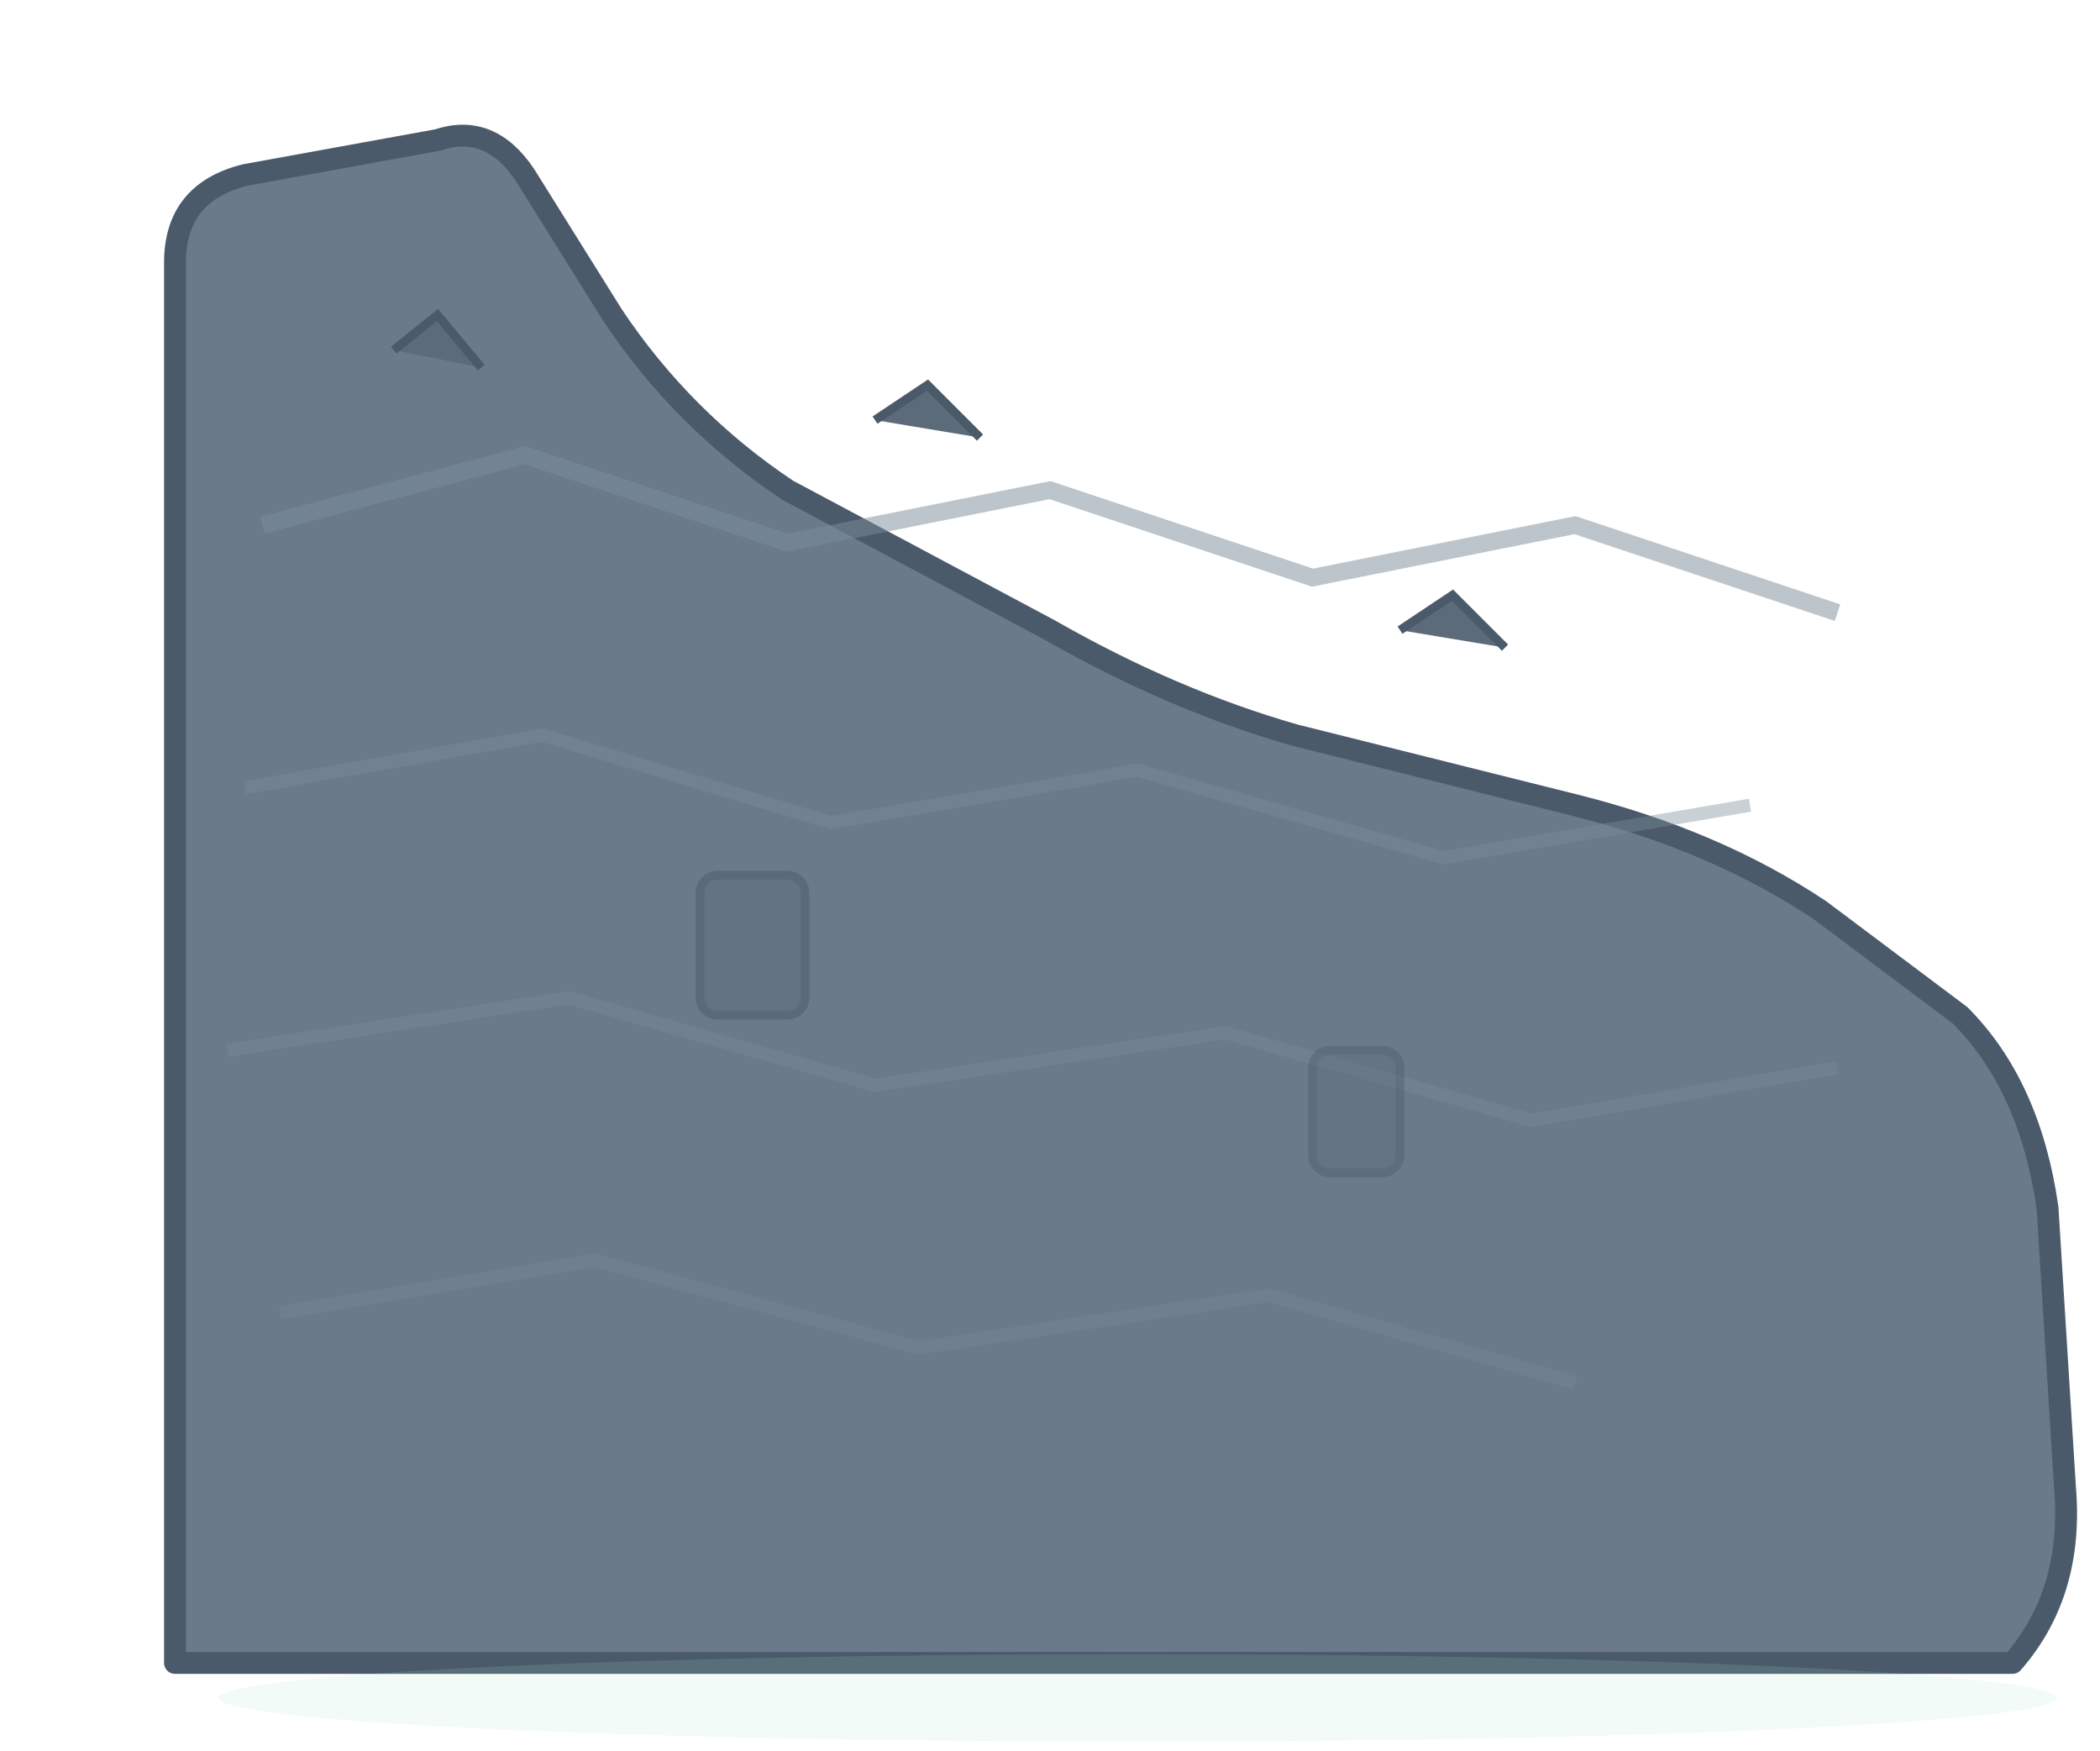
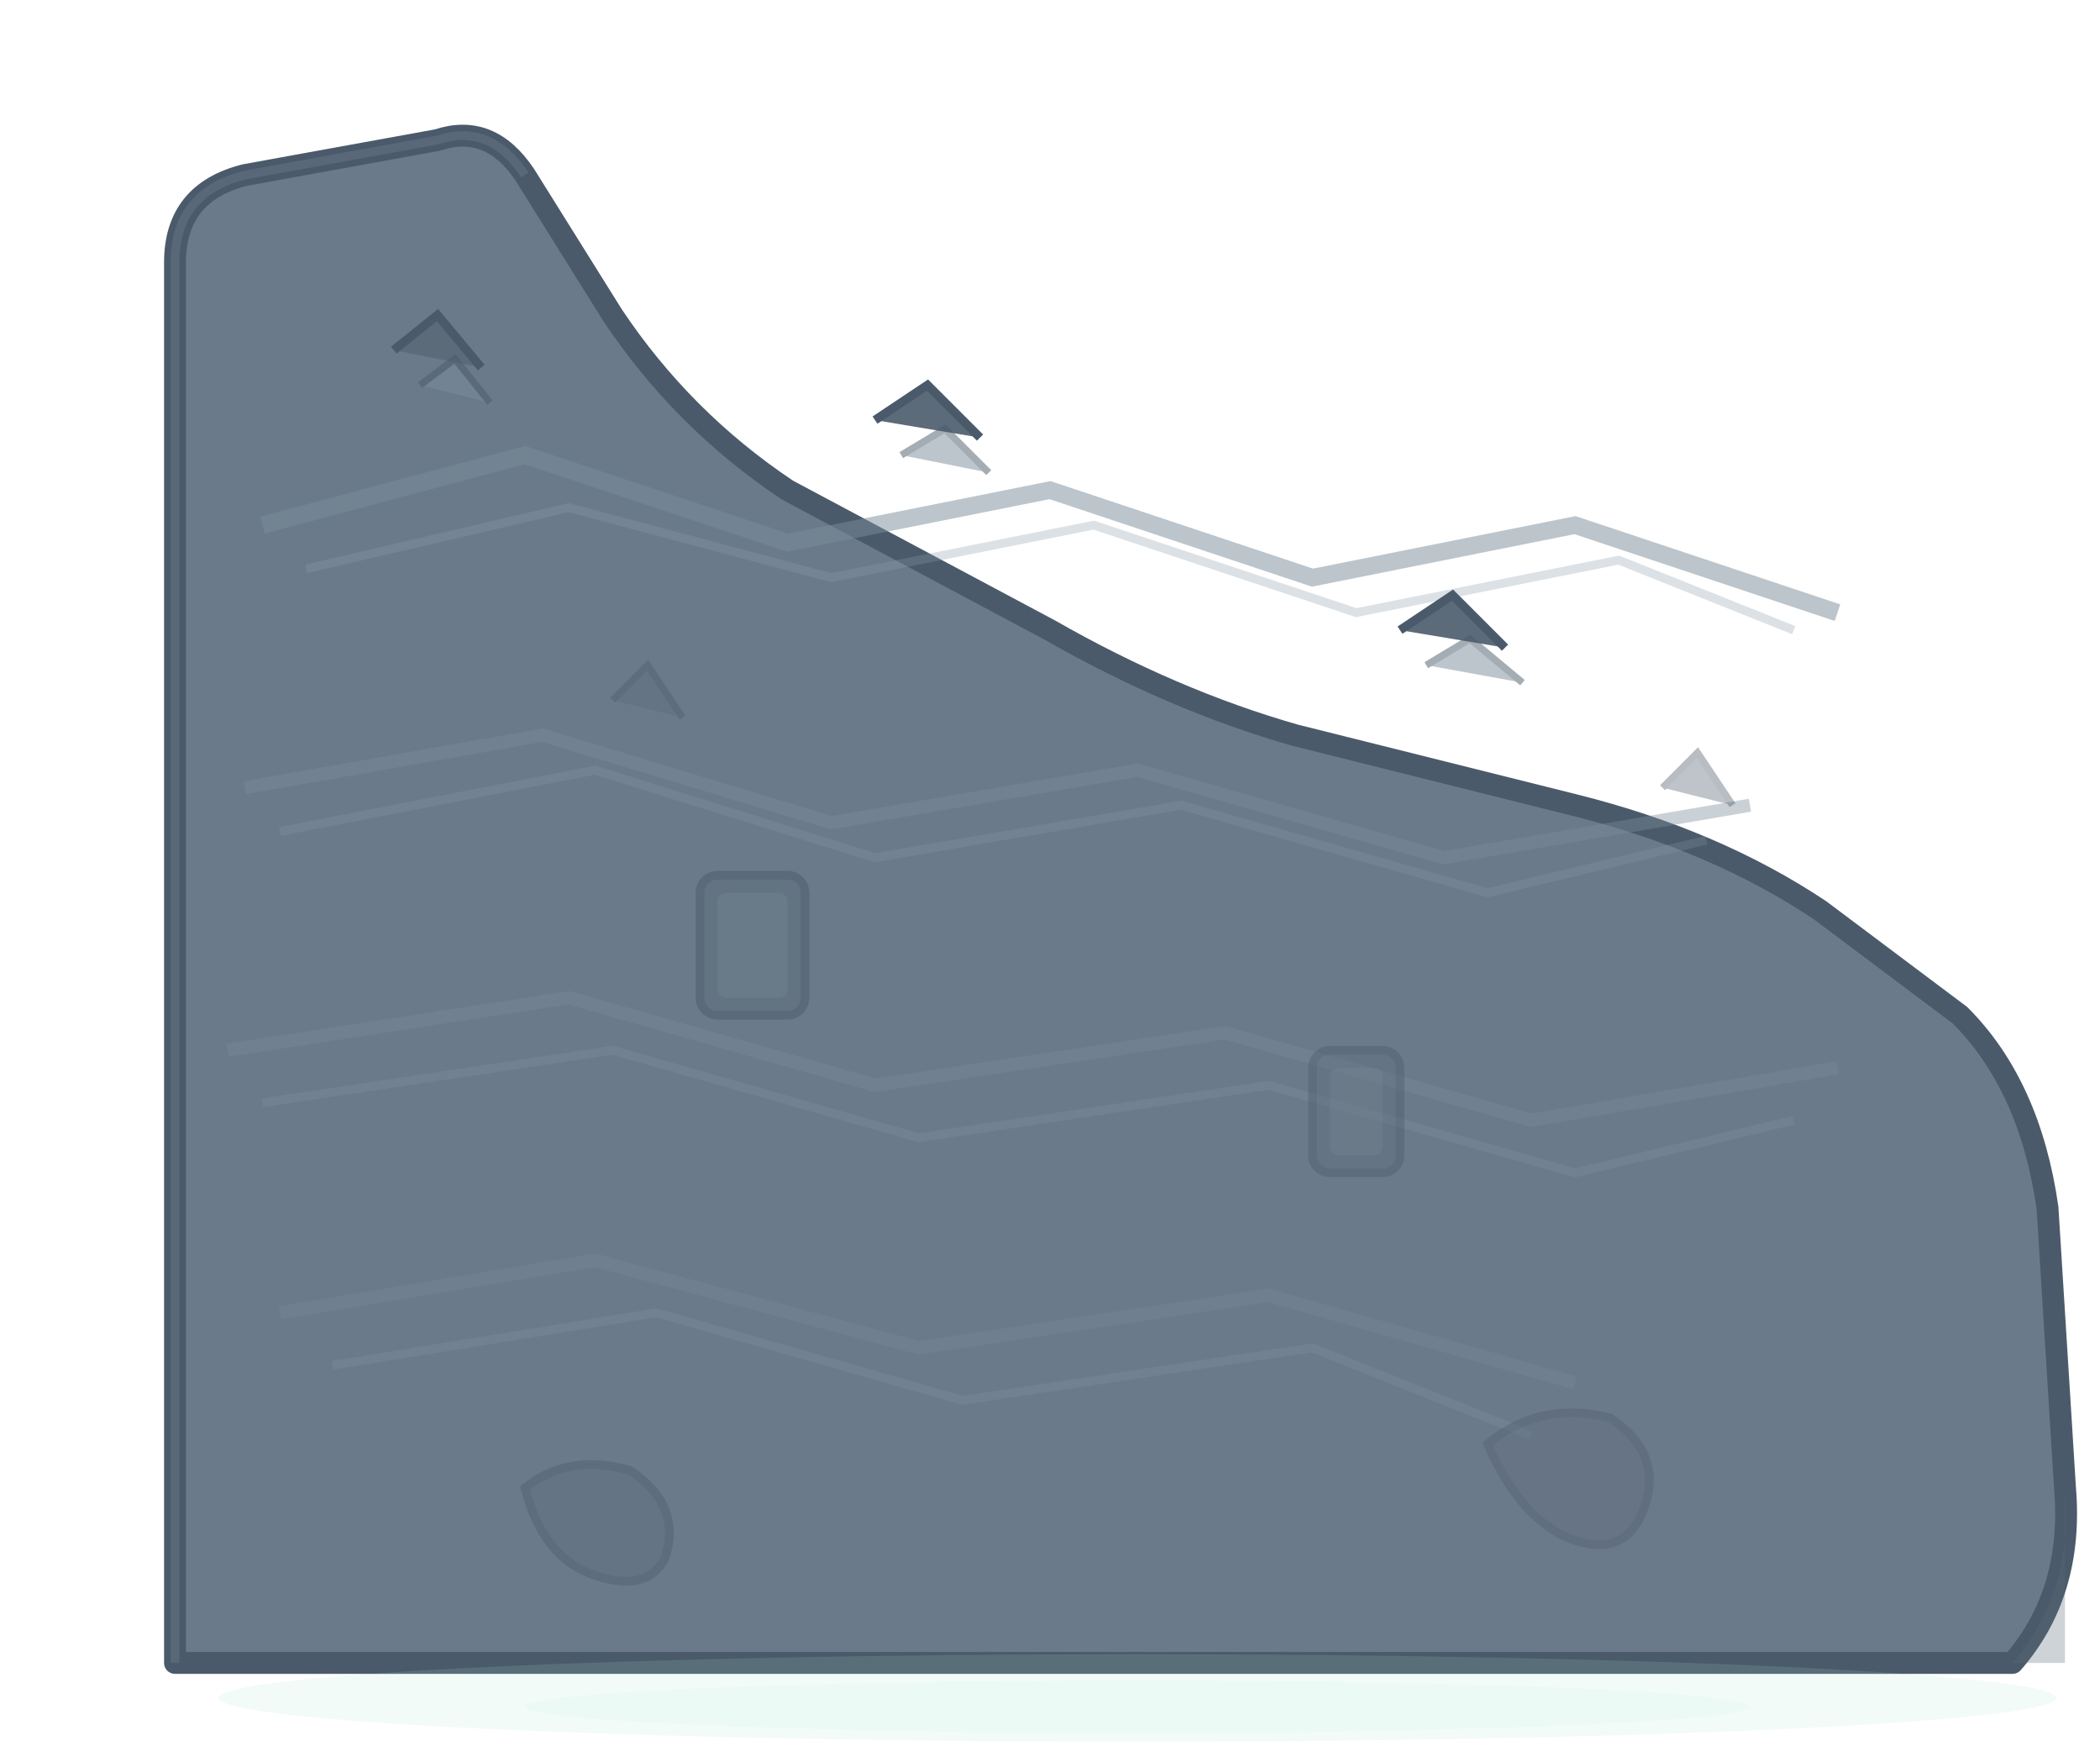
<svg xmlns="http://www.w3.org/2000/svg" viewBox="0 0 240 200">
  <g id="terrain-canyon-wall">
    <path d="M20 190 L20 30 Q20 22 28 20 L50 16 Q56 14 60 20 L70 36 Q78 48 90 56 L120 72 Q134 80 148 84 L180 92 Q196 96 208 104 L224 116 Q232 124 234 138 L236 170 Q237 182 230 190Z" fill="#6B7A8A" stroke="#4A5A6A" stroke-width="2.5" stroke-linejoin="round" />
+     <path d="M20 190 L20 30 Q20 22 28 20 L50 16 Q56 14 60 20" fill="none" stroke="#7A8B99" stroke-width="1" opacity="0.3" />
+     <path d="M236 170 Q237 182 230 190 L236 190Z" fill="#5C6B7A" opacity="0.3" />
    <path d="M30 60 L60 52 L90 62 L120 56 L150 66 L180 60 L210 70" fill="none" stroke="#7A8B99" stroke-width="2" opacity="0.5" />
+     <path d="M35 65 L65 58 L95 66 L125 60 L155 70 L185 64 L205 72" fill="none" stroke="#8B9BAB" stroke-width="1" opacity="0.3" />
    <path d="M28 90 L62 84 L95 94 L130 88 L165 98 L200 92" fill="none" stroke="#7A8B99" stroke-width="1.5" opacity="0.4" />
+     <path d="M32 95 L68 88 L100 98 L135 92 L170 102 L195 96" fill="none" stroke="#8B9BAB" stroke-width="1" opacity="0.25" />
    <path d="M26 120 L65 114 L100 124 L140 118 L175 128 L210 122" fill="none" stroke="#7A8B99" stroke-width="1.5" opacity="0.35" />
+     <path d="M30 126 L70 120 L105 130 L145 124 L180 134 L205 128" fill="none" stroke="#8B9BAB" stroke-width="1" opacity="0.2" />
    <path d="M32 150 L68 144 L105 154 L145 148 L180 158" fill="none" stroke="#7A8B99" stroke-width="1.5" opacity="0.3" />
+     <path d="M38 156 L75 150 L110 160 L150 154 L175 164" fill="none" stroke="#8B9BAB" stroke-width="1" opacity="0.2" />
    <path d="M45 40 L50 36 L55 42" fill="#5C6B7A" stroke="#4A5A6A" stroke-width="1" />
+     <path d="M48 44 L52 41 L56 46" fill="#7A8B99" stroke="#4A5A6A" stroke-width="0.8" opacity="0.5" />
    <path d="M100 48 L106 44 L112 50" fill="#5C6B7A" stroke="#4A5A6A" stroke-width="1" />
+     <path d="M103 52 L108 49 L113 54" fill="#7A8B99" stroke="#4A5A6A" stroke-width="0.8" opacity="0.5" />
    <path d="M160 72 L166 68 L172 74" fill="#5C6B7A" stroke="#4A5A6A" stroke-width="1" />
+     <path d="M163 76 L168 73 L174 78" fill="#7A8B99" stroke="#4A5A6A" stroke-width="0.8" opacity="0.5" />
+     <path d="M70 80 L74 76 L78 82" fill="#5C6B7A" stroke="#4A5A6A" stroke-width="0.8" opacity="0.4" />
+     <path d="M190 90 L194 86 L198 92" fill="#5C6B7A" stroke="#4A5A6A" stroke-width="0.8" opacity="0.4" />
    <rect x="80" y="100" width="12" height="16" rx="2" fill="#5C6B7A" stroke="#4A5A6A" stroke-width="1" opacity="0.5" />
+     <rect x="82" y="102" width="8" height="12" rx="1" fill="#7A8B99" opacity="0.3" />
    <rect x="150" y="120" width="10" height="14" rx="2" fill="#5C6B7A" stroke="#4A5A6A" stroke-width="1" opacity="0.4" />
+     <rect x="152" y="122" width="6" height="10" rx="1" fill="#7A8B99" opacity="0.25" />
+     <path d="M60 170 Q65 166 72 168 Q78 172 76 178 Q74 182 68 180 Q62 178 60 170Z" fill="#5C6B7A" stroke="#4A5A6A" stroke-width="1" opacity="0.4" />
+     <path d="M170 165 Q176 160 184 162 Q190 166 188 172 Q186 178 180 176 Q174 174 170 165Z" fill="#5C6B7A" stroke="#4A5A6A" stroke-width="1" opacity="0.35" />
    <ellipse cx="130" cy="194" rx="105" ry="5" fill="#A8E6CF" opacity="0.15" />
+     <ellipse cx="130" cy="195" rx="70" ry="3" fill="#B8F0D8" opacity="0.1" />
  </g>
</svg>
